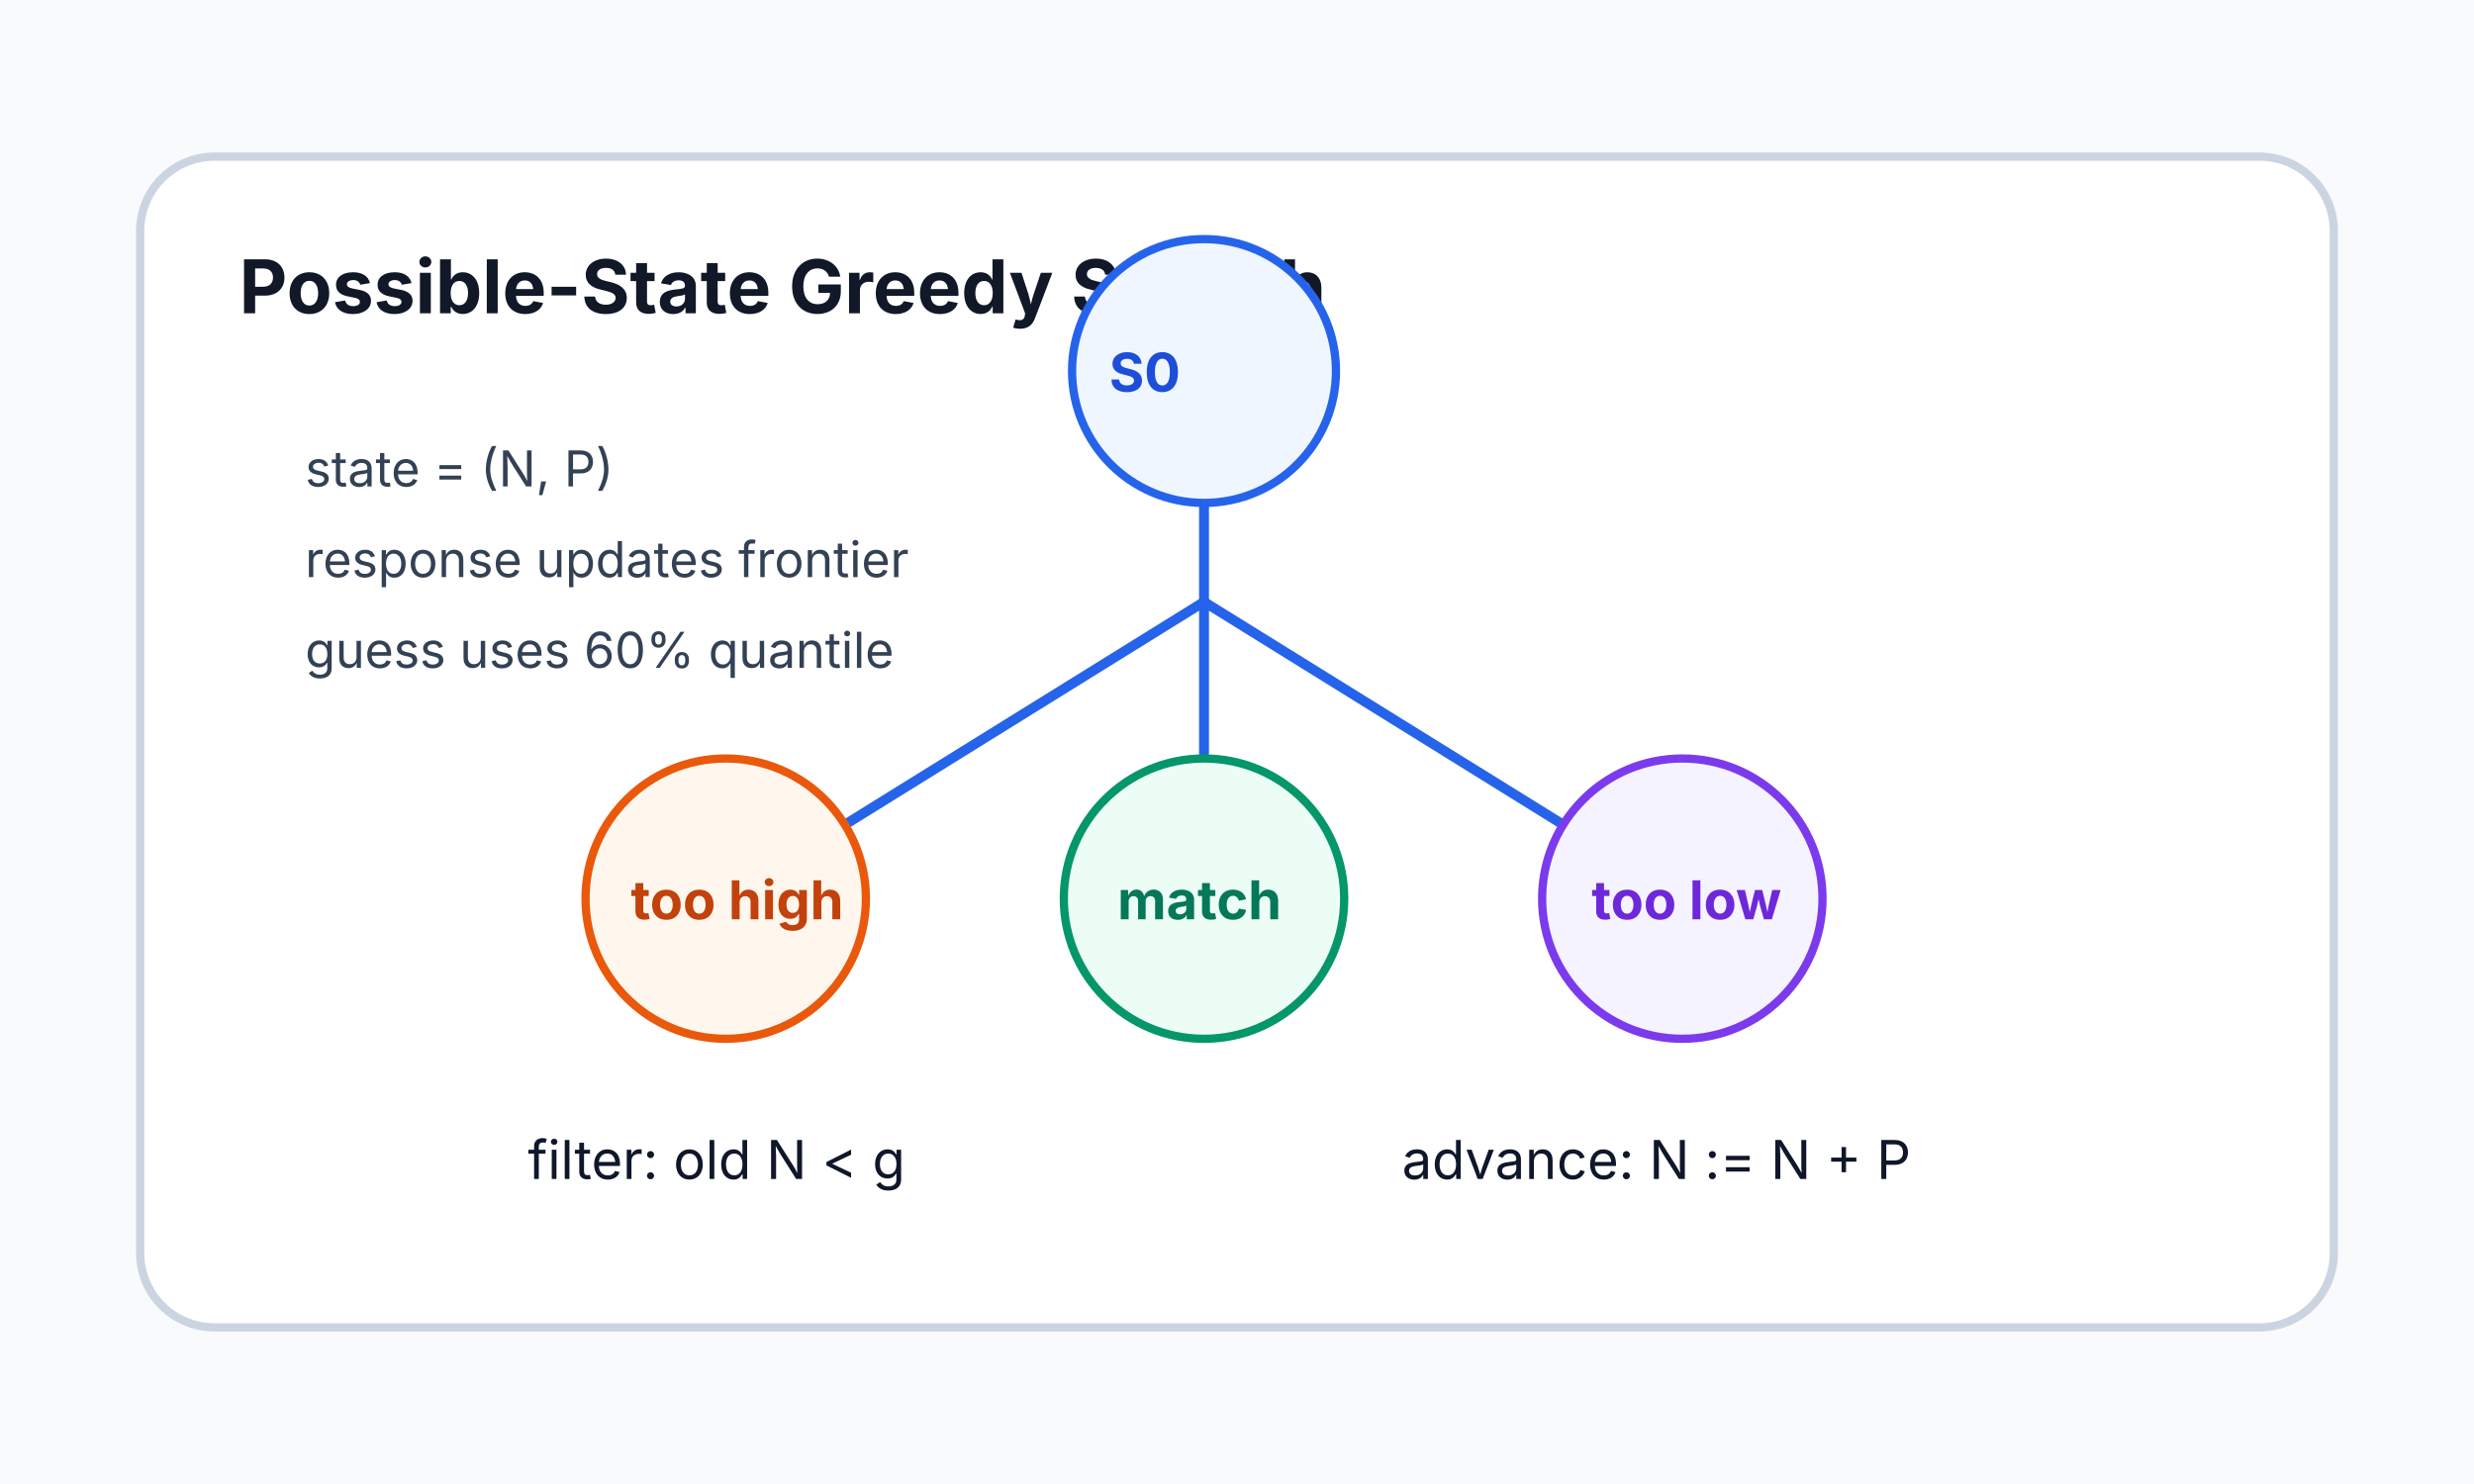
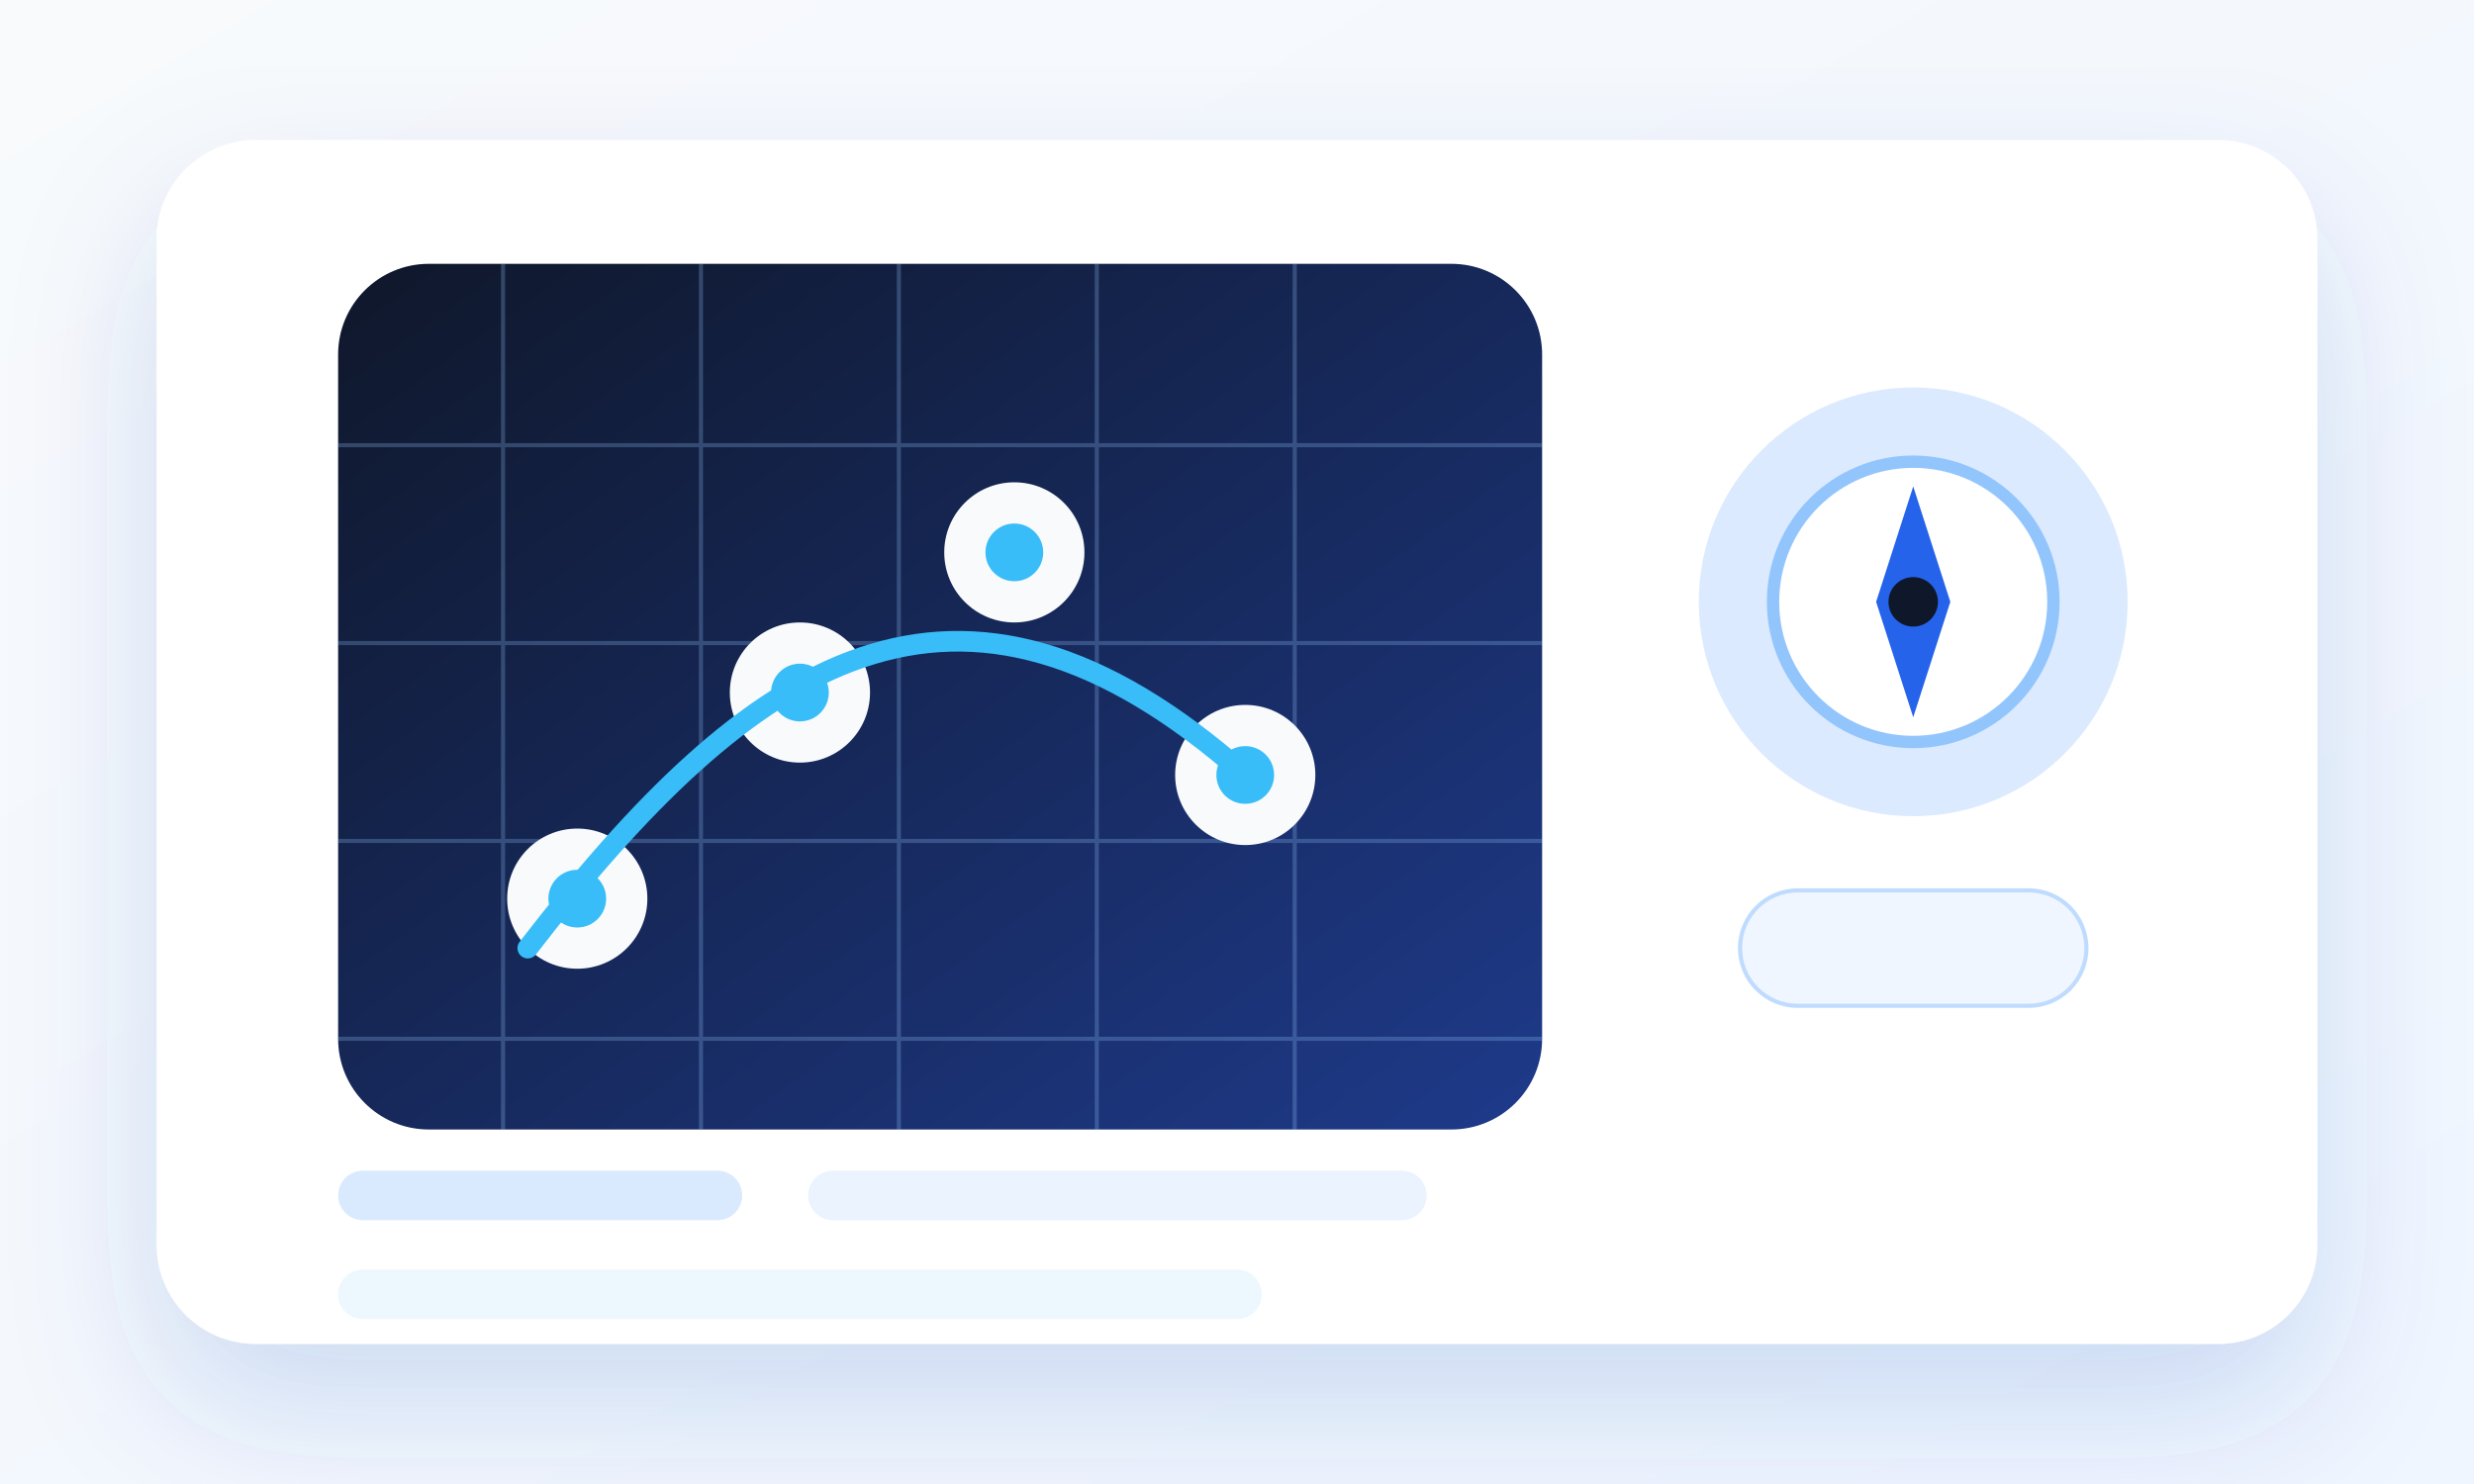
- <svg xmlns="http://www.w3.org/2000/svg" viewBox="0 0 600 360" role="img" aria-label="Possible-state greedy search game strategy">
-   <rect width="600" height="360" fill="#f8fafc" />
-   <rect x="34" y="38" width="532" height="284" rx="18" fill="#ffffff" stroke="#cbd5e1" stroke-width="2" />
-   <text x="58" y="76" font-family="Inter, Arial, sans-serif" font-size="18" font-weight="700" fill="#111827">Possible-State Greedy Search</text>
-   <g font-family="Inter, Arial, sans-serif" font-size="12" fill="#334155">
-     <text x="74" y="118">state = (N, P)</text>
-     <text x="74" y="140">response updates frontier</text>
-     <text x="74" y="162">guess uses 60% quantile</text>
+ <svg xmlns="http://www.w3.org/2000/svg" viewBox="0 0 600 360" role="img" aria-label="Editorial illustration of possible-state greedy search for a game">
+   <defs>
+     <linearGradient id="bg" x1="0" y1="0" x2="1" y2="1">
+       <stop offset="0" stop-color="#f8fafc" />
+       <stop offset="1" stop-color="#eff6ff" />
+     </linearGradient>
+     <linearGradient id="board" x1="0" y1="0" x2="1" y2="1">
+       <stop offset="0" stop-color="#0f172a" />
+       <stop offset="1" stop-color="#1e3a8a" />
+     </linearGradient>
+     <filter id="shadow" x="-20%" y="-20%" width="140%" height="140%">
+       <feDropShadow dx="0" dy="16" stdDeviation="18" flood-color="#1e40af" flood-opacity=".16" />
+     </filter>
+   </defs>
+   <rect width="600" height="360" fill="url(#bg)" />
+   <rect x="38" y="34" width="524" height="292" rx="24" fill="#ffffff" filter="url(#shadow)" />
+   <g transform="translate(82 64)">
+     <rect x="0" y="0" width="292" height="210" rx="22" fill="url(#board)" />
+     <g opacity=".26" stroke="#93c5fd">
+       <path d="M40 0v210" />
+       <path d="M88 0v210" />
+       <path d="M136 0v210" />
+       <path d="M184 0v210" />
+       <path d="M232 0v210" />
+       <path d="M0 44h292" />
+       <path d="M0 92h292" />
+       <path d="M0 140h292" />
+       <path d="M0 188h292" />
+     </g>
+     <g fill="#f8fafc">
+       <circle cx="58" cy="154" r="17" />
+       <circle cx="112" cy="104" r="17" />
+       <circle cx="164" cy="70" r="17" />
+       <circle cx="220" cy="124" r="17" />
+     </g>
+     <g fill="#38bdf8">
+       <circle cx="58" cy="154" r="7" />
+       <circle cx="112" cy="104" r="7" />
+       <circle cx="164" cy="70" r="7" />
+       <circle cx="220" cy="124" r="7" />
+     </g>
+     <path d="M46 166c54-70 104-104 174-42" fill="none" stroke="#38bdf8" stroke-width="5" stroke-linecap="round" />
  </g>
-   <g fill="none" stroke="#2563eb" stroke-width="2.4">
-     <path d="M292 90v56" />
-     <path d="M292 146l-116 72M292 146l116 72M292 146v72" />
+   <g transform="translate(410 92)">
+     <circle cx="54" cy="54" r="52" fill="#dbeafe" />
+     <circle cx="54" cy="54" r="34" fill="#ffffff" stroke="#93c5fd" stroke-width="3" />
+     <path d="M54 26l9 28-9 28-9-28z" fill="#2563eb" />
+     <circle cx="54" cy="54" r="6" fill="#0f172a" />
+     <rect x="12" y="124" width="84" height="28" rx="14" fill="#eff6ff" stroke="#bfdbfe" />
  </g>
-   <g font-family="Inter, Arial, sans-serif" font-size="13" font-weight="700">
-     <circle cx="292" cy="90" r="32" fill="#eff6ff" stroke="#2563eb" stroke-width="2" />
-     <text x="269" y="95" fill="#1d4ed8">S0</text>
-     <circle cx="176" cy="218" r="34" fill="#fff7ed" stroke="#ea580c" stroke-width="2" />
-     <text x="153" y="223" fill="#c2410c">too high</text>
-     <circle cx="292" cy="218" r="34" fill="#ecfdf5" stroke="#059669" stroke-width="2" />
-     <text x="271" y="223" fill="#047857">match</text>
-     <circle cx="408" cy="218" r="34" fill="#f5f3ff" stroke="#7c3aed" stroke-width="2" />
-     <text x="386" y="223" fill="#6d28d9">too low</text>
-   </g>
-   <g fill="#0f172a" font-family="Inter, Arial, sans-serif" font-size="13">
-     <text x="128" y="286">filter: old N &lt; g</text>
-     <text x="340" y="286">advance: N := N + P</text>
+   <g opacity=".58">
+     <rect x="82" y="284" width="98" height="12" rx="6" fill="#bfdbfe" />
+     <rect x="196" y="284" width="150" height="12" rx="6" fill="#dbeafe" />
+     <rect x="82" y="308" width="224" height="12" rx="6" fill="#e0f2fe" />
  </g>
</svg>
